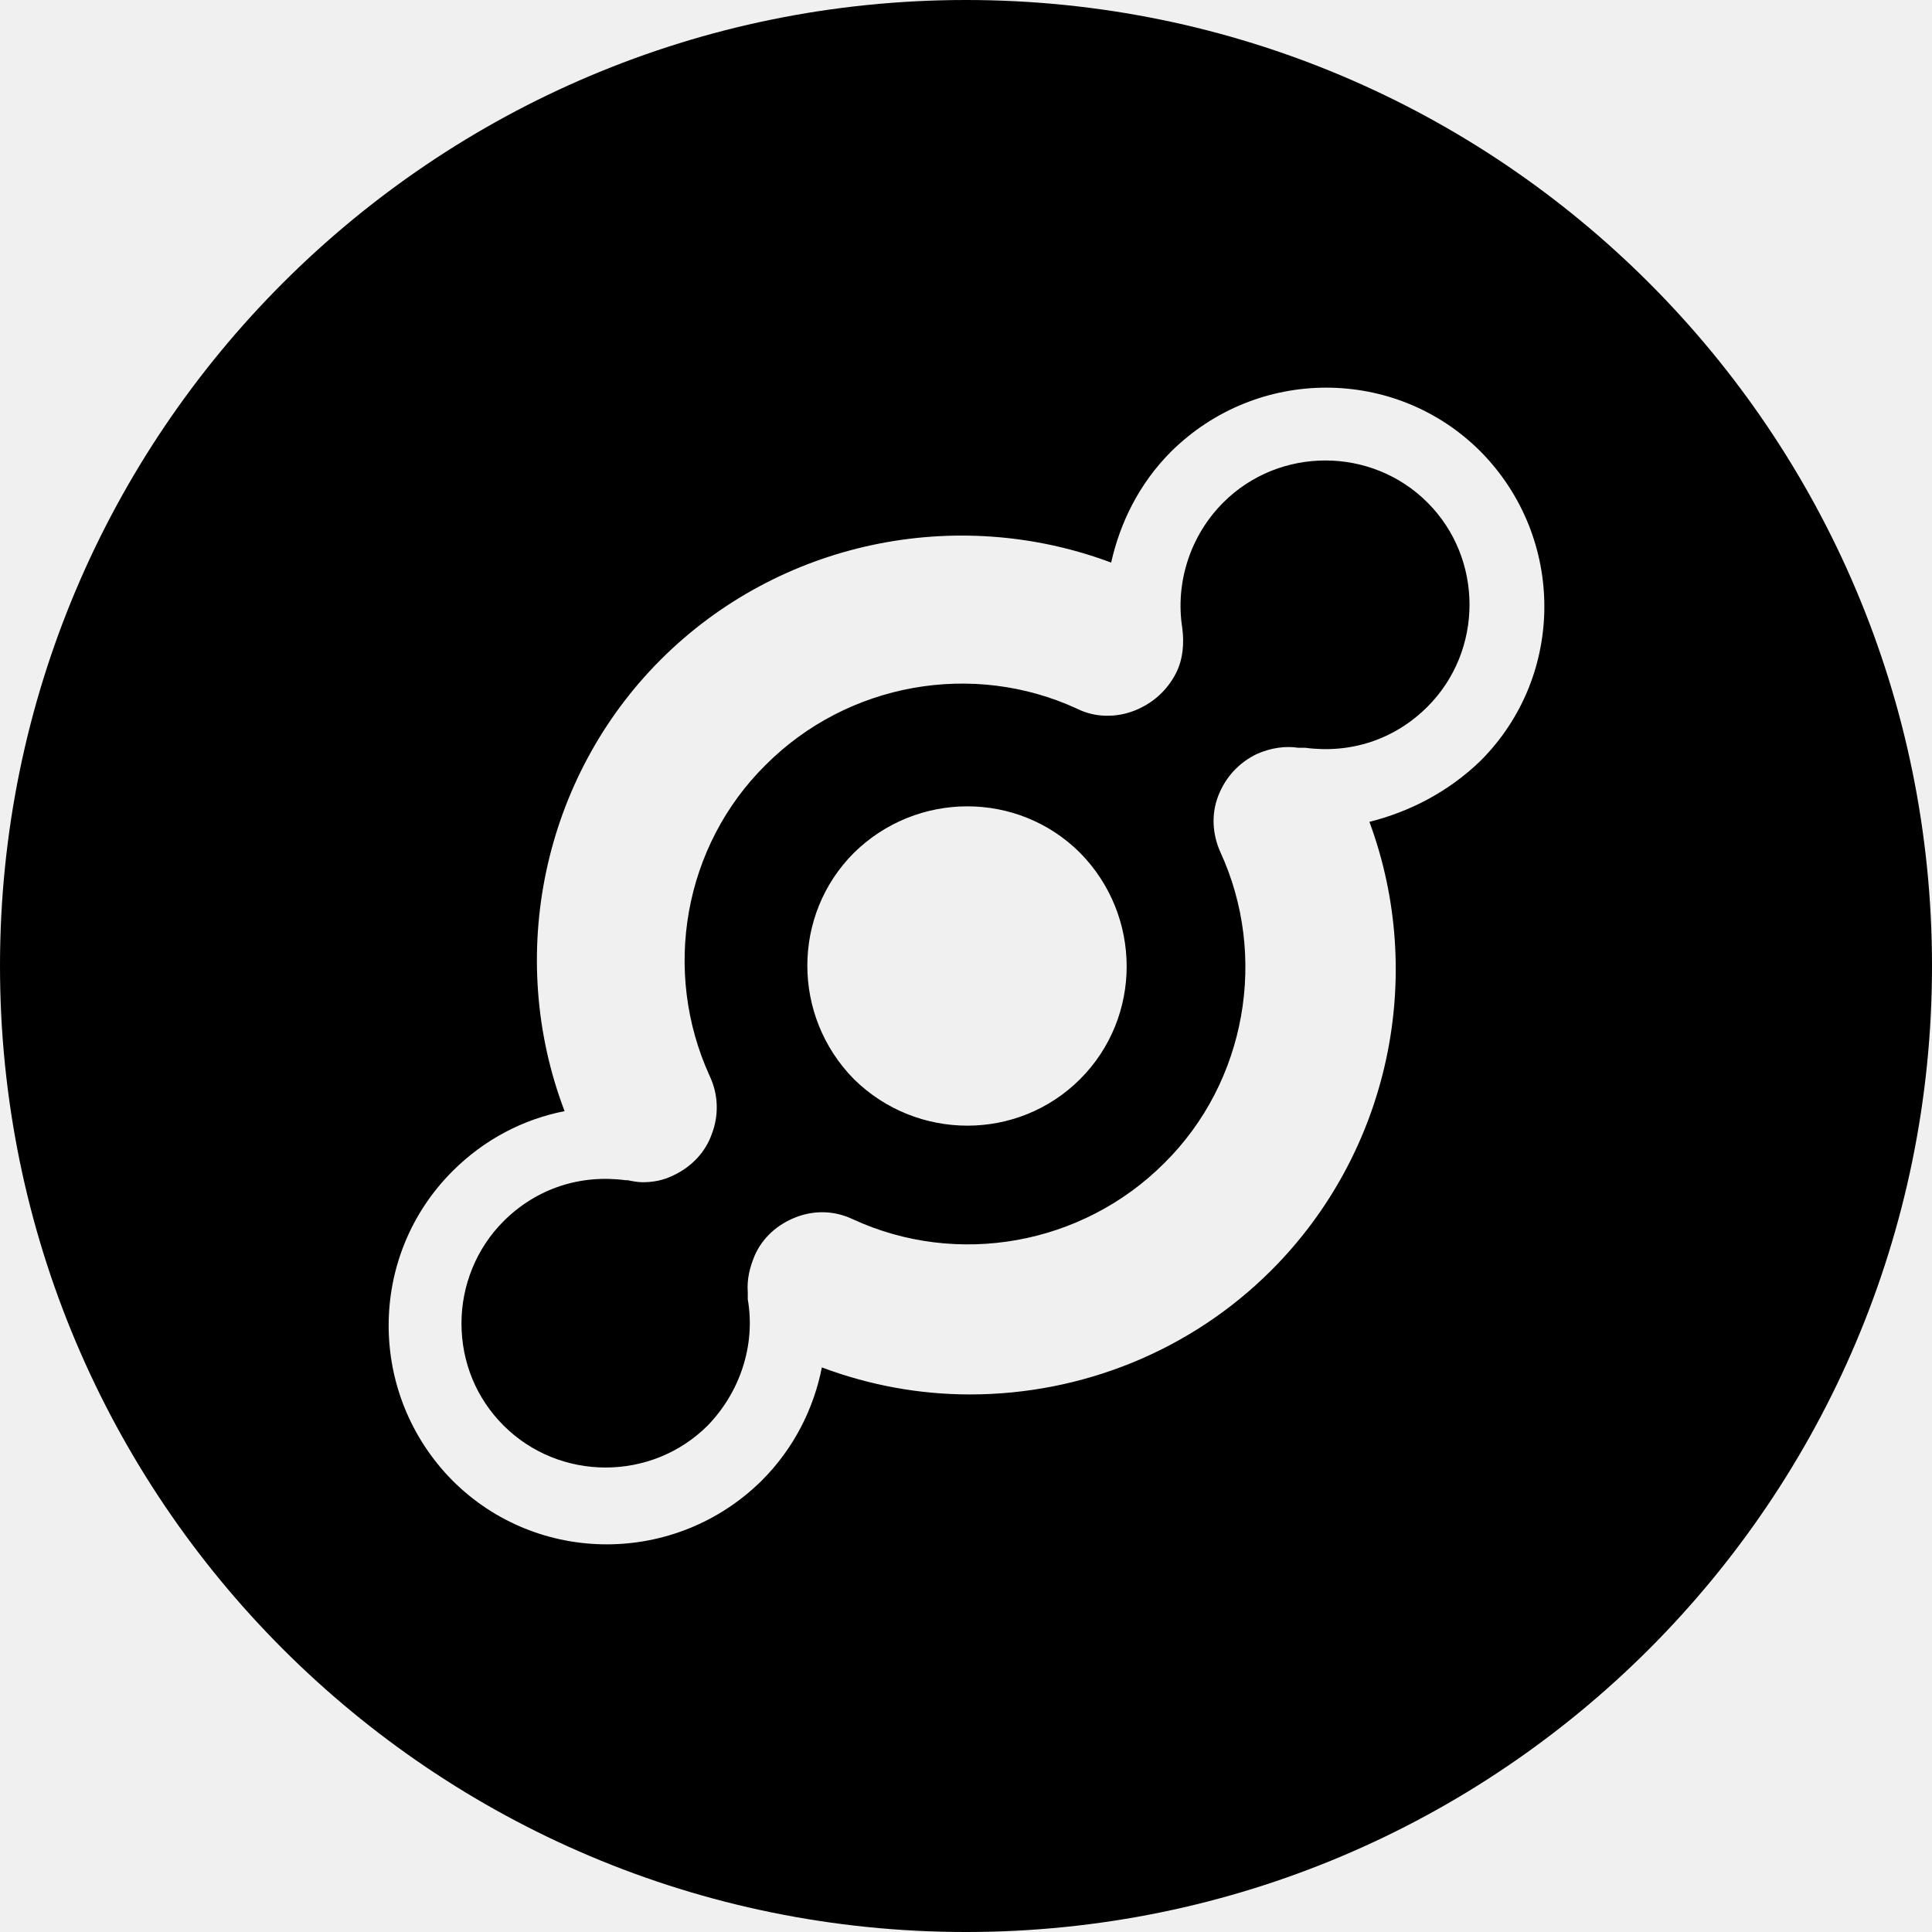
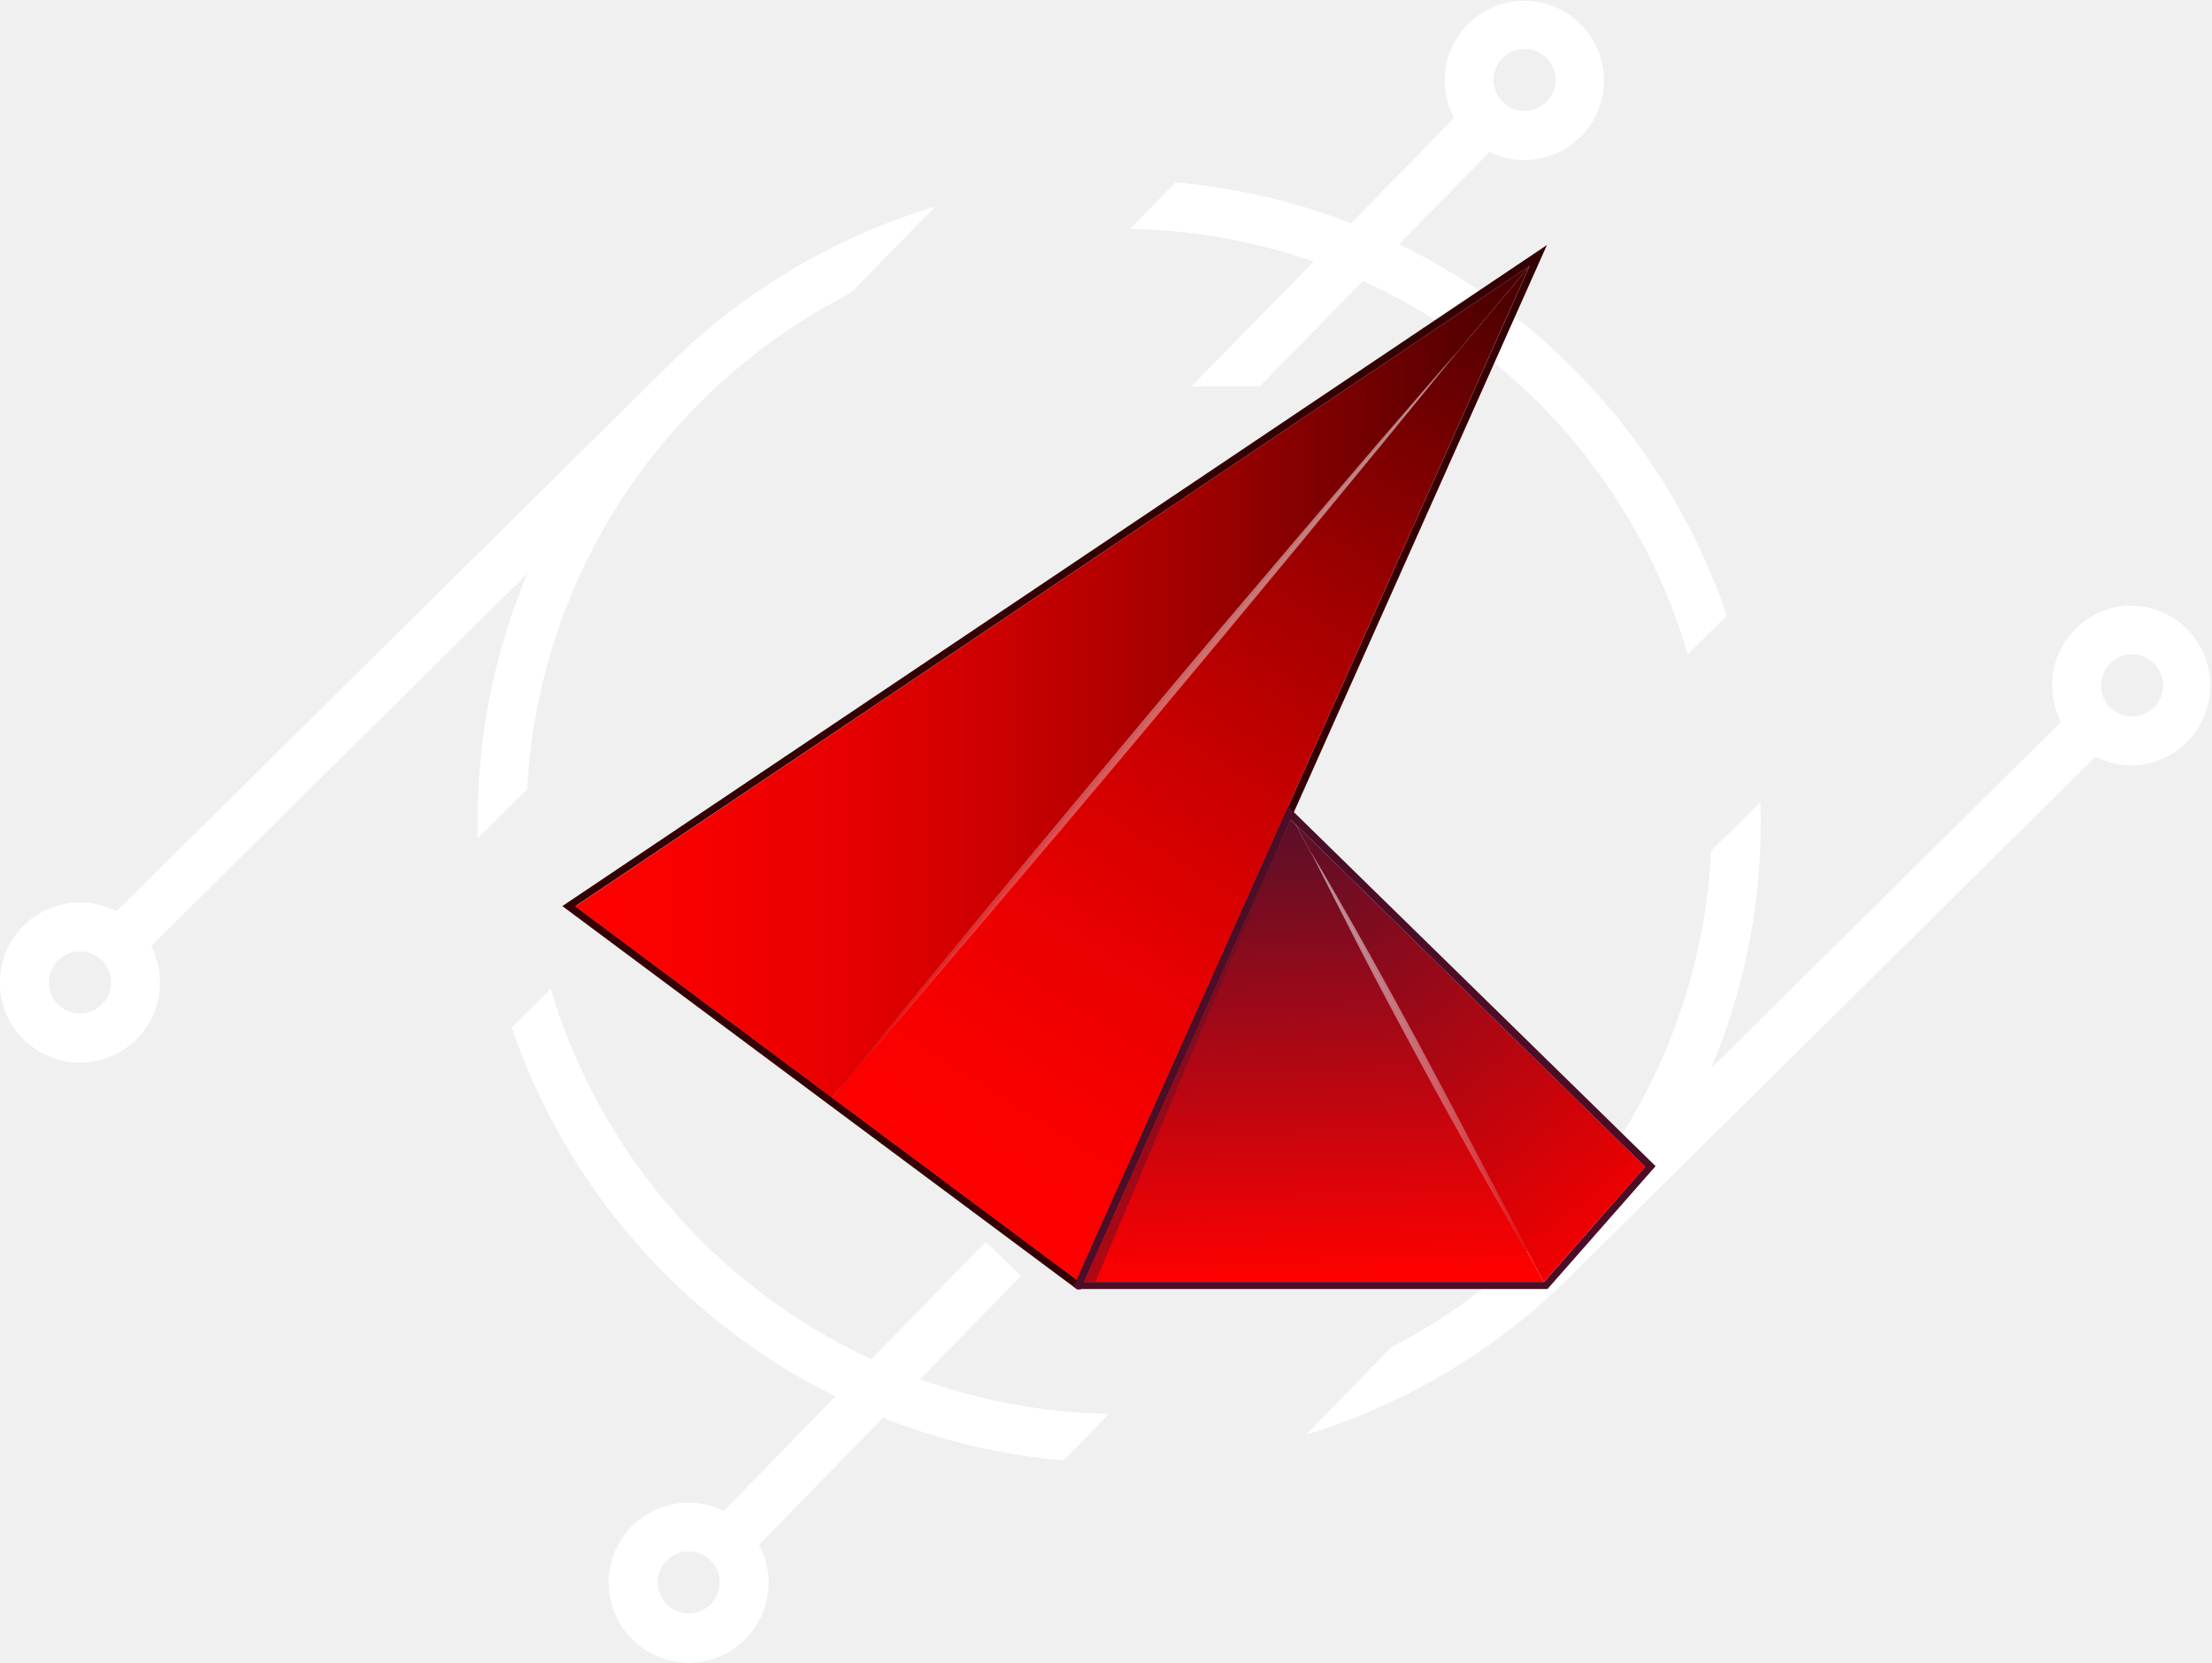
- <svg xmlns="http://www.w3.org/2000/svg" version="1.1" id="Layer_1" x="0px" y="0px" viewBox="0 0 193 193" style="enable-background:new 0 0 193 193;" xml:space="preserve">
-   <path d="M122.2,50.2c5.6-5.6,14.8-5.6,20.4,0c5.6,5.6,5.6,14.8,0,20.4c-3.3,3.3-7.7,4.7-12.2,4.1c-0.2,0-0.4,0-0.7,0  c-1.3-0.2-2.7,0-4.1,0.6c-1.9,0.9-3.2,2.4-3.9,4.2c-0.7,1.8-0.6,3.8,0.2,5.6c4.8,10.4,2.6,23-5.6,31.1c-8.2,8.2-20.7,10.4-31.1,5.6  c-1.9-0.9-3.9-0.9-5.7-0.2c-1.8,0.7-3.3,2-4.1,3.8c-0.5,1.2-0.8,2.4-0.7,3.7c0,0.2,0,0.5,0,0.7c0.8,4.6-0.8,9.3-4,12.6  c-5.6,5.6-14.8,5.6-20.4,0c-2.7-2.7-4.2-6.3-4.2-10.2c0-3.8,1.5-7.5,4.2-10.2c3.3-3.3,7.7-4.7,12.2-4.1c0.1,0,0.1,0,0.2,0  c0.5,0.1,1,0.2,1.5,0.2c1.1,0,2.1-0.2,3.1-0.7c1.9-0.9,3.2-2.4,3.8-4.1c0.7-1.8,0.7-3.9-0.2-5.8c-4.8-10.5-2.6-23,5.6-31.1  c8.2-8.2,20.7-10.4,31.1-5.6c1.8,0.9,3.9,0.9,5.7,0.2c1.8-0.7,3.3-2,4.2-3.8c0.7-1.4,0.8-3,0.6-4.5v0  C117.4,58.2,118.9,53.5,122.2,50.2z M107.9,107.8c6.2-6.2,6.2-16.3,0-22.6c-6.2-6.2-16.3-6.2-22.6,0c-6.2,6.2-6.2,16.3,0,22.6  C91.6,114,101.7,114,107.9,107.8z M96.5,0C149.8,0,193,43.2,193,96.5c0,53.3-43.2,96.5-96.5,96.5S0,149.8,0,96.5  C0,43.2,43.2,0,96.5,0z M147.9,76c8.5-8.5,8.5-22.3,0-30.9c-8.5-8.5-22.3-8.5-30.9,0c-3.2,3.2-5.1,7.1-6,11.1  c-15.5-5.8-33.2-2.1-45,9.7C54.2,77.7,50.5,95.5,56.4,111c-4.1,0.8-8,2.8-11.2,6c-8.5,8.5-8.5,22.3,0,30.9c8.5,8.5,22.3,8.5,30.9,0  c3.2-3.2,5.2-7.2,6-11.3c4.8,1.8,9.8,2.7,14.8,2.7c11.1,0,22-4.3,30.1-12.4c11.8-11.8,15.5-29.4,9.8-44.8  C140.8,81.1,144.7,79.1,147.9,76z" />
+ <svg xmlns="http://www.w3.org/2000/svg" xmlns:xlink="http://www.w3.org/1999/xlink" viewBox="0 0 383.28 288.11">
+   <defs>
+     <style>.cls-1{isolation:isolate;}.cls-2{fill:#fff;}.cls-3{fill:none;}.cls-4{fill:#350003;}.cls-5{fill:url(#linear-gradient);}.cls-6{fill:url(#linear-gradient-2);}.cls-11,.cls-7{mix-blend-mode:screen;}.cls-7{fill:url(#linear-gradient-3);}.cls-8{fill:#4c0d27;}.cls-9{fill:url(#linear-gradient-4);}.cls-10{fill:url(#linear-gradient-5);}.cls-11{fill:url(#linear-gradient-6);}.cls-12{fill:url(#linear-gradient-7);}</style>
+     <linearGradient id="linear-gradient" x1="99.69" y1="118.15" x2="265.02" y2="118.15" gradientUnits="userSpaceOnUse">
+       <stop offset="0" stop-color="red" />
+       <stop offset="0.11" stop-color="#f90000" />
+       <stop offset="0.27" stop-color="#e80000" />
+       <stop offset="0.44" stop-color="#c00" />
+       <stop offset="0.63" stop-color="#a50000" />
+       <stop offset="0.83" stop-color="#730001" />
+       <stop offset="1" stop-color="#450001" />
+     </linearGradient>
+     <linearGradient id="linear-gradient-2" x1="165.03" y1="206.55" x2="265.75" y2="46.34" xlink:href="#linear-gradient" />
+     <linearGradient id="linear-gradient-3" x1="451.72" y1="424.43" x2="560.48" y2="424.43" gradientUnits="userSpaceOnUse">
+       <stop offset="0" />
+       <stop offset="1" stop-color="#fff" stop-opacity="0.5" />
+     </linearGradient>
+     <linearGradient id="linear-gradient-4" x1="276.75" y1="212.8" x2="223.55" y2="145.7" gradientUnits="userSpaceOnUse">
+       <stop offset="0" stop-color="#ef0000" />
+       <stop offset="1" stop-color="#5d0f28" />
+     </linearGradient>
+     <linearGradient id="linear-gradient-5" x1="227.66" y1="221.94" x2="225.57" y2="143.33" gradientUnits="userSpaceOnUse">
+       <stop offset="0" stop-color="red" />
+       <stop offset="1" stop-color="#5d0f28" />
+     </linearGradient>
+     <linearGradient id="linear-gradient-6" x1="535.16" y1="483.55" x2="575.51" y2="483.55" gradientUnits="userSpaceOnUse">
+       <stop offset="0" stop-color="#fff" stop-opacity="0.5" />
+       <stop offset="1" />
+     </linearGradient>
+     <linearGradient id="linear-gradient-7" x1="234.29" y1="206.8" x2="196.11" y2="173.77" xlink:href="#linear-gradient-5" />
+   </defs>
+   <g class="cls-1">
+     <g id="Layer_1" data-name="Layer 1">
+       <path class="cls-2" d="M677.65,403.55a13.84,13.84,0,0,0-12.57,20.19l-60.61,60a110.25,110.25,0,0,0,8.59-42.82c0-1.11,0-2.21-.06-3.31l-8.55,8.46h0a102.31,102.31,0,0,1-28.21,65.61l-4.46,4.41a103.09,103.09,0,0,1-22.73,16L534.3,547.25q4.77-1.46,9.34-3.32l.22-.09,0,0a111.18,111.18,0,0,0,34.13-22l.08-.07q2-1.86,3.86-3.82l.07-.07,89.05-88.14a13.69,13.69,0,0,0,6.06,1.52,13.85,13.85,0,0,0,.51-27.69Zm-.36,19.22a5.38,5.38,0,1,1,5.48-5.28A5.39,5.39,0,0,1,677.29,422.77Z" transform="translate(-307.96 -298.6)" />
+       <path class="cls-2" d="M600.42,412l6.77-6.7a111.65,111.65,0,0,0-56.81-64.36l15.65-16a13.8,13.8,0,1,0-6.11-5.88l-17.84,18.25a110.05,110.05,0,0,0-30.43-7.1l-7.86,8.07a102.1,102.1,0,0,1,31.8,5.66L514.4,365.56h11.85l17.86-18.27A103.17,103.17,0,0,1,600.42,412ZM572.13,307.07a5.38,5.38,0,1,1-5.38,5.38A5.38,5.38,0,0,1,572.13,307.07Z" transform="translate(-307.96 -298.6)" />
+       <path class="cls-2" d="M428.22,369.41l.35-.35,2.37-2.34,0,0a103.47,103.47,0,0,1,24.41-17.33l0,0L470,334.41a110.69,110.69,0,0,0-45.14,26.46l-2,1.95-94.71,93.73a13.87,13.87,0,1,0,6,6L399.34,398a110.53,110.53,0,0,0-8.62,42.91c0,1,0,2,0,3l8.57-8.49A102.4,102.4,0,0,1,428.22,369.41ZM321.71,474.25a5.38,5.38,0,1,1,5.48-5.27A5.37,5.37,0,0,1,321.71,474.25Z" transform="translate(-307.96 -298.6)" />
+       <path class="cls-2" d="M467.4,537.64l17.45-17.91-6.07-5.91-19.84,20.36A103.2,103.2,0,0,1,403.38,470l-6.76,6.69a111.73,111.73,0,0,0,56.09,63.93l-19.33,19.84a13.86,13.86,0,1,0,6.1,5.87l21.47-22a110.62,110.62,0,0,0,31.3,7.39l7.86-8.07A102,102,0,0,1,467.4,537.64Zm-40.11,40.6a5.38,5.38,0,1,1,5.38-5.38A5.39,5.39,0,0,1,427.29,578.24Z" transform="translate(-307.96 -298.6)" />
+       <line class="cls-3" x1="267.83" y1="222.82" x2="267.48" y2="222.17" />
+       <path class="cls-4" d="M405.4,455.64l45.88,34.18L494,521.63l.59.44h.65l.58-1.3,35.77-80.15.18-.39.39-.88L576,341.07Zm125.76-17.26-36.62,82-42.42-31.6-44.47-33.12L573,344.69v0Z" transform="translate(-307.96 -298.6)" />
+       <polyline class="cls-3" points="224.45 142.84 223.79 141.63 223.4 140.9" />
+       <polygon class="cls-5" points="265.02 46.09 265.01 46.12 144.16 190.21 99.69 157.09 265.02 46.09" />
+       <polygon class="cls-6" points="265.01 46.12 223.2 139.78 186.57 221.81 144.16 190.21 265.01 46.12" />
+       <path class="cls-7" d="M560.48,359.52c-4.42,5.51-8.9,11-13.35,16.43l-13.46,16.34c-9,10.89-18,21.7-27.07,32.55s-18.17,21.61-27.31,32.36l-13.73,16.11c-4.62,5.34-9.2,10.71-13.84,16,4.42-5.5,8.9-10.95,13.35-16.43l13.45-16.34c9-10.89,18.05-21.7,27.08-32.55s18.16-21.61,27.31-32.36l13.73-16.11C551.25,370.2,555.83,364.84,560.48,359.52Z" transform="translate(-307.96 -298.6)" />
+       <path class="cls-8" d="M532.15,439.35l-1-1-36.62,82-.55,1.22.59.44H576.1l18.73-21.3Zm43.36,81.42H495.8l35.78-80.15.84.82h0L593,500.83Z" transform="translate(-307.96 -298.6)" />
+       <polygon class="cls-9" points="285.07 202.23 267.54 222.17 267.48 222.17 224.46 142.84 285.07 202.23" />
+       <polygon class="cls-10" points="267.48 222.17 187.84 222.17 223.62 142.02 224.45 142.84 224.46 142.84 267.48 222.17" />
+       <path class="cls-11" d="M535.16,446.33q4.9,8.28,9.59,16.69T554,479.88c3,5.65,6.06,11.3,9,17s9.65,18.13,12.48,23.89c-3.27-5.52-10.25-17.81-13.38-23.41s-6.21-11.22-9.26-16.86-6.06-11.31-9-17S538,452.09,535.16,446.33Z" transform="translate(-307.96 -298.6)" />
+       <polygon class="cls-12" points="223.62 142.02 189.82 222.17 187.84 222.17 223.62 142.02" />
+     </g>
+   </g>
</svg>
